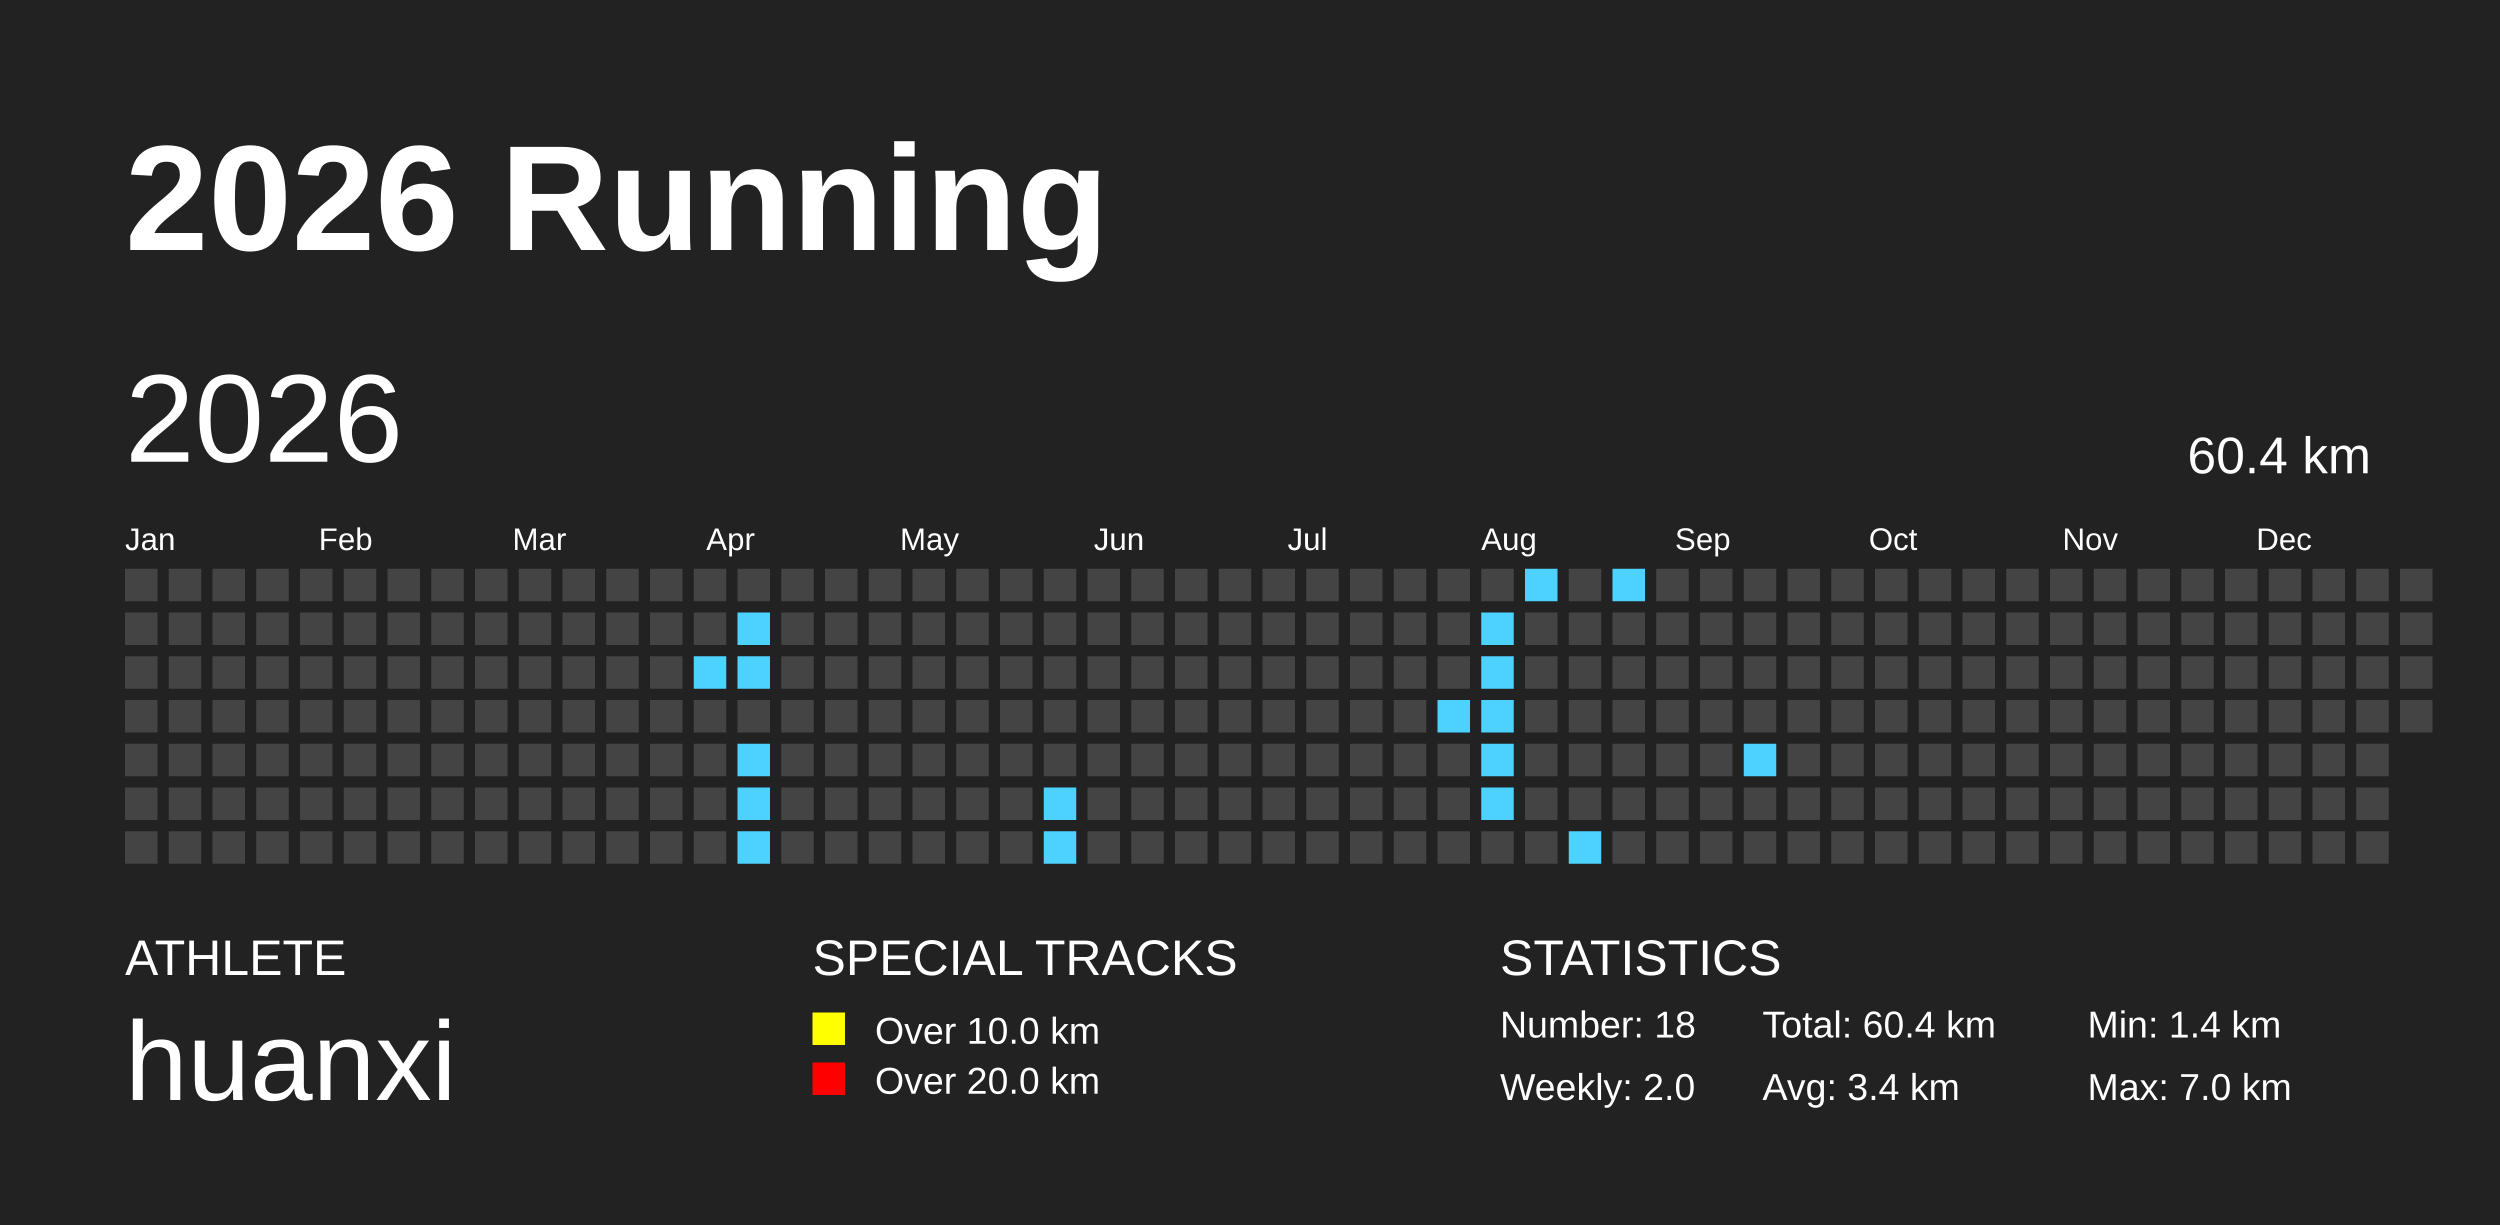
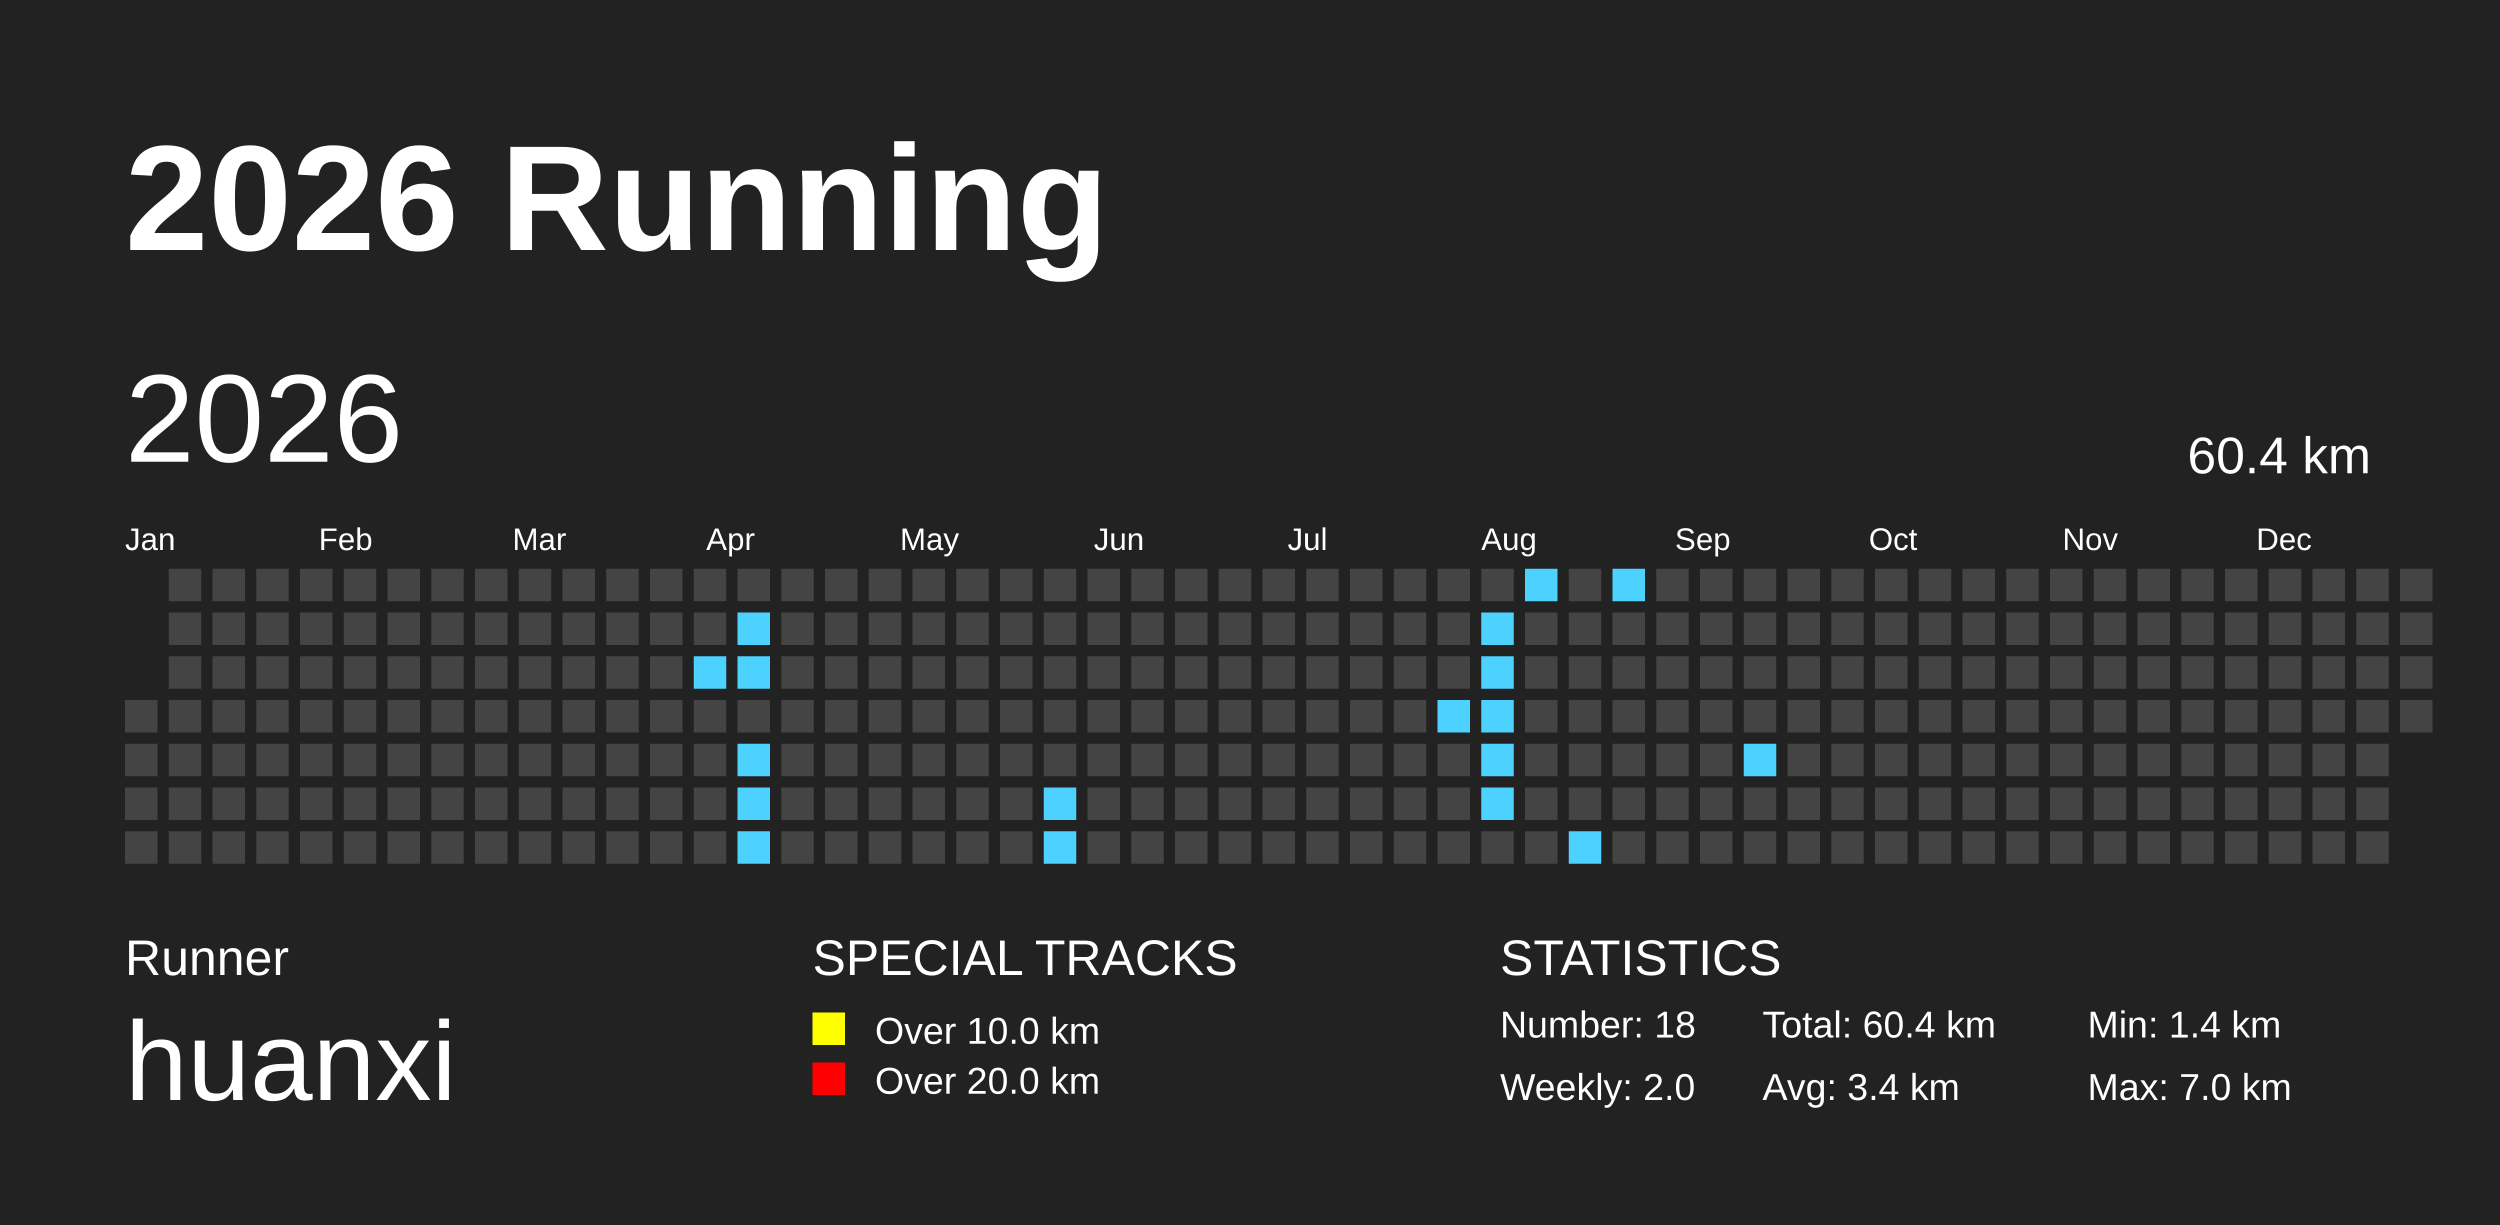
<svg xmlns="http://www.w3.org/2000/svg" baseProfile="full" height="98mm" version="1.1" viewBox="0,0,200,98" width="200mm">
-   <defs />
+   <defs>
+     <pattern height="2" id="indoor-stripe" patternUnits="userSpaceOnUse" width="2">
+       <line stroke="white" stroke-opacity="0.45" stroke-width="0.5" x1="0" x2="2" y1="2" y2="0" />
+     </pattern>
+   </defs>
  <rect fill="#222222" height="98" width="200" x="0" y="0" />
  <text fill="#FFFFFF" style="font-size:12px; font-family:Arial; font-weight:bold;" x="10" y="20">2026 Running</text>
-   <text fill="#FFFFFF" style="font-size:4px; font-family:Arial" x="10" y="78">ATHLETE</text>
+   <text fill="#FFFFFF" style="font-size:4px; font-family:Arial" x="10" y="78">Runner</text>
  <text fill="#FFFFFF" style="font-size:9px; font-family:Arial" x="10" y="88">huanxi</text>
  <text fill="#FFFFFF" style="font-size:4px; font-family:Arial" x="65" y="78">SPECIAL TRACKS</text>
  <rect fill="yellow" height="2.6" width="2.6" x="65" y="81" />
  <text fill="#FFFFFF" style="font-size:3px; font-family:Arial" x="70" y="83.5">Over 10.0 km</text>
  <rect fill="red" height="2.6" width="2.6" x="65" y="85" />
  <text fill="#FFFFFF" style="font-size:3px; font-family:Arial" x="70" y="87.5">Over 20.0 km</text>
  <text fill="#FFFFFF" style="font-size:4px; font-family:Arial" x="120" y="78">STATISTICS</text>
  <text fill="#FFFFFF" style="font-size:3px; font-family:Arial" x="120" y="83">Number: 18</text>
  <text fill="#FFFFFF" style="font-size:3px; font-family:Arial" x="120" y="88">Weekly: 2.0</text>
  <text fill="#FFFFFF" style="font-size:3px; font-family:Arial" x="141" y="83">Total: 60.4 km</text>
  <text fill="#FFFFFF" style="font-size:3px; font-family:Arial" x="141" y="88">Avg: 3.4 km</text>
  <text fill="#FFFFFF" style="font-size:3px; font-family:Arial" x="167" y="83">Min: 1.4 km</text>
  <text fill="#FFFFFF" style="font-size:3px; font-family:Arial" x="167" y="88">Max: 7.0 km</text>
  <text dominant-baseline="hanging" fill="#FFFFFF" style="font-size:10.0px; font-family:Arial;" x="10" y="30">2026</text>
  <text dominant-baseline="hanging" fill="#FFFFFF" style="font-size:4.125px; font-family:Arial;" x="175" y="35">60.4 km</text>
  <text fill="#FFFFFF" style="font-size:2.5px; font-family:Arial" x="10.0" y="44">Jan</text>
  <text fill="#FFFFFF" style="font-size:2.5px; font-family:Arial" x="25.5" y="44">Feb</text>
  <text fill="#FFFFFF" style="font-size:2.5px; font-family:Arial" x="41.0" y="44">Mar</text>
  <text fill="#FFFFFF" style="font-size:2.5px; font-family:Arial" x="56.5" y="44">Apr</text>
  <text fill="#FFFFFF" style="font-size:2.5px; font-family:Arial" x="72.0" y="44">May</text>
  <text fill="#FFFFFF" style="font-size:2.5px; font-family:Arial" x="87.5" y="44">Jun</text>
  <text fill="#FFFFFF" style="font-size:2.5px; font-family:Arial" x="103.0" y="44">Jul</text>
  <text fill="#FFFFFF" style="font-size:2.5px; font-family:Arial" x="118.5" y="44">Aug</text>
  <text fill="#FFFFFF" style="font-size:2.5px; font-family:Arial" x="134.0" y="44">Sep</text>
  <text fill="#FFFFFF" style="font-size:2.5px; font-family:Arial" x="149.5" y="44">Oct</text>
  <text fill="#FFFFFF" style="font-size:2.5px; font-family:Arial" x="165.0" y="44">Nov</text>
  <text fill="#FFFFFF" style="font-size:2.5px; font-family:Arial" x="180.5" y="44">Dec</text>
-   <rect fill="#444444" height="2.6" width="2.6" x="10.0" y="45.5" />
-   <rect fill="#444444" height="2.6" width="2.6" x="10.0" y="49.0" />
-   <rect fill="#444444" height="2.6" width="2.6" x="10.0" y="52.5" />
  <rect fill="#444444" height="2.6" width="2.6" x="10.0" y="56.0" />
  <rect fill="#444444" height="2.6" width="2.6" x="10.0" y="59.5" />
  <rect fill="#444444" height="2.6" width="2.6" x="10.0" y="63.0" />
  <rect fill="#444444" height="2.6" width="2.6" x="10.0" y="66.5" />
  <rect fill="#444444" height="2.6" width="2.6" x="13.5" y="45.5" />
  <rect fill="#444444" height="2.6" width="2.6" x="13.5" y="49.0" />
  <rect fill="#444444" height="2.6" width="2.6" x="13.5" y="52.5" />
  <rect fill="#444444" height="2.6" width="2.6" x="13.5" y="56.0" />
  <rect fill="#444444" height="2.6" width="2.6" x="13.5" y="59.5" />
  <rect fill="#444444" height="2.6" width="2.6" x="13.5" y="63.0" />
  <rect fill="#444444" height="2.6" width="2.6" x="13.5" y="66.5" />
  <rect fill="#444444" height="2.6" width="2.6" x="17.0" y="45.5" />
  <rect fill="#444444" height="2.6" width="2.6" x="17.0" y="49.0" />
  <rect fill="#444444" height="2.6" width="2.6" x="17.0" y="52.5" />
  <rect fill="#444444" height="2.6" width="2.6" x="17.0" y="56.0" />
  <rect fill="#444444" height="2.6" width="2.6" x="17.0" y="59.5" />
  <rect fill="#444444" height="2.6" width="2.6" x="17.0" y="63.0" />
  <rect fill="#444444" height="2.6" width="2.6" x="17.0" y="66.5" />
  <rect fill="#444444" height="2.6" width="2.6" x="20.5" y="45.5" />
  <rect fill="#444444" height="2.6" width="2.6" x="20.5" y="49.0" />
  <rect fill="#444444" height="2.6" width="2.6" x="20.5" y="52.5" />
  <rect fill="#444444" height="2.6" width="2.6" x="20.5" y="56.0" />
  <rect fill="#444444" height="2.6" width="2.6" x="20.5" y="59.5" />
  <rect fill="#444444" height="2.6" width="2.6" x="20.5" y="63.0" />
  <rect fill="#444444" height="2.6" width="2.6" x="20.5" y="66.5" />
  <rect fill="#444444" height="2.6" width="2.6" x="24.0" y="45.5" />
  <rect fill="#444444" height="2.6" width="2.6" x="24.0" y="49.0" />
  <rect fill="#444444" height="2.6" width="2.6" x="24.0" y="52.5" />
  <rect fill="#444444" height="2.6" width="2.6" x="24.0" y="56.0" />
  <rect fill="#444444" height="2.6" width="2.6" x="24.0" y="59.5" />
  <rect fill="#444444" height="2.6" width="2.6" x="24.0" y="63.0" />
  <rect fill="#444444" height="2.6" width="2.6" x="24.0" y="66.5" />
  <rect fill="#444444" height="2.6" width="2.6" x="27.5" y="45.5" />
  <rect fill="#444444" height="2.6" width="2.6" x="27.5" y="49.0" />
  <rect fill="#444444" height="2.6" width="2.6" x="27.5" y="52.5" />
  <rect fill="#444444" height="2.6" width="2.6" x="27.5" y="56.0" />
  <rect fill="#444444" height="2.6" width="2.6" x="27.5" y="59.5" />
  <rect fill="#444444" height="2.6" width="2.6" x="27.5" y="63.0" />
  <rect fill="#444444" height="2.6" width="2.6" x="27.5" y="66.5" />
  <rect fill="#444444" height="2.6" width="2.6" x="31.0" y="45.5" />
  <rect fill="#444444" height="2.6" width="2.6" x="31.0" y="49.0" />
  <rect fill="#444444" height="2.6" width="2.6" x="31.0" y="52.5" />
  <rect fill="#444444" height="2.6" width="2.6" x="31.0" y="56.0" />
  <rect fill="#444444" height="2.6" width="2.6" x="31.0" y="59.5" />
  <rect fill="#444444" height="2.6" width="2.6" x="31.0" y="63.0" />
  <rect fill="#444444" height="2.6" width="2.6" x="31.0" y="66.5" />
  <rect fill="#444444" height="2.6" width="2.6" x="34.5" y="45.5" />
  <rect fill="#444444" height="2.6" width="2.6" x="34.5" y="49.0" />
  <rect fill="#444444" height="2.6" width="2.6" x="34.5" y="52.5" />
  <rect fill="#444444" height="2.6" width="2.6" x="34.5" y="56.0" />
  <rect fill="#444444" height="2.6" width="2.6" x="34.5" y="59.5" />
  <rect fill="#444444" height="2.6" width="2.6" x="34.5" y="63.0" />
  <rect fill="#444444" height="2.6" width="2.6" x="34.5" y="66.5" />
  <rect fill="#444444" height="2.6" width="2.6" x="38.0" y="45.5" />
  <rect fill="#444444" height="2.6" width="2.6" x="38.0" y="49.0" />
  <rect fill="#444444" height="2.6" width="2.6" x="38.0" y="52.5" />
  <rect fill="#444444" height="2.6" width="2.6" x="38.0" y="56.0" />
  <rect fill="#444444" height="2.6" width="2.6" x="38.0" y="59.5" />
  <rect fill="#444444" height="2.6" width="2.6" x="38.0" y="63.0" />
  <rect fill="#444444" height="2.6" width="2.6" x="38.0" y="66.5" />
  <rect fill="#444444" height="2.6" width="2.6" x="41.5" y="45.5" />
  <rect fill="#444444" height="2.6" width="2.6" x="41.5" y="49.0" />
  <rect fill="#444444" height="2.6" width="2.6" x="41.5" y="52.5" />
  <rect fill="#444444" height="2.6" width="2.6" x="41.5" y="56.0" />
  <rect fill="#444444" height="2.6" width="2.6" x="41.5" y="59.5" />
  <rect fill="#444444" height="2.6" width="2.6" x="41.5" y="63.0" />
  <rect fill="#444444" height="2.6" width="2.6" x="41.5" y="66.5" />
  <rect fill="#444444" height="2.6" width="2.6" x="45.0" y="45.5" />
  <rect fill="#444444" height="2.6" width="2.6" x="45.0" y="49.0" />
  <rect fill="#444444" height="2.6" width="2.6" x="45.0" y="52.5" />
  <rect fill="#444444" height="2.6" width="2.6" x="45.0" y="56.0" />
  <rect fill="#444444" height="2.6" width="2.6" x="45.0" y="59.5" />
  <rect fill="#444444" height="2.6" width="2.6" x="45.0" y="63.0" />
  <rect fill="#444444" height="2.6" width="2.6" x="45.0" y="66.5" />
  <rect fill="#444444" height="2.6" width="2.6" x="48.5" y="45.5" />
  <rect fill="#444444" height="2.6" width="2.6" x="48.5" y="49.0" />
  <rect fill="#444444" height="2.6" width="2.6" x="48.5" y="52.5" />
  <rect fill="#444444" height="2.6" width="2.6" x="48.5" y="56.0" />
  <rect fill="#444444" height="2.6" width="2.6" x="48.5" y="59.5" />
  <rect fill="#444444" height="2.6" width="2.6" x="48.5" y="63.0" />
  <rect fill="#444444" height="2.6" width="2.6" x="48.5" y="66.5" />
  <rect fill="#444444" height="2.6" width="2.6" x="52.0" y="45.5" />
  <rect fill="#444444" height="2.6" width="2.6" x="52.0" y="49.0" />
  <rect fill="#444444" height="2.6" width="2.6" x="52.0" y="52.5" />
  <rect fill="#444444" height="2.6" width="2.6" x="52.0" y="56.0" />
  <rect fill="#444444" height="2.6" width="2.6" x="52.0" y="59.5" />
  <rect fill="#444444" height="2.6" width="2.6" x="52.0" y="63.0" />
  <rect fill="#444444" height="2.6" width="2.6" x="52.0" y="66.5" />
  <rect fill="#444444" height="2.6" width="2.6" x="55.5" y="45.5" />
  <rect fill="#444444" height="2.6" width="2.6" x="55.5" y="49.0" />
-   <rect fill="#4dd2ff" height="2.6" width="2.6" x="55.5" y="52.5" />
+   <rect fill="#4DD2FF" height="2.6" width="2.6" x="55.5" y="52.5" />
  <rect fill="#444444" height="2.6" width="2.6" x="55.5" y="56.0" />
  <rect fill="#444444" height="2.6" width="2.6" x="55.5" y="59.5" />
  <rect fill="#444444" height="2.6" width="2.6" x="55.5" y="63.0" />
  <rect fill="#444444" height="2.6" width="2.6" x="55.5" y="66.5" />
  <rect fill="#444444" height="2.6" width="2.6" x="59.0" y="45.5" />
-   <rect fill="#4dd2ff" height="2.6" width="2.6" x="59.0" y="49.0" />
-   <rect fill="#4dd2ff" height="2.6" width="2.6" x="59.0" y="52.5" />
+   <rect fill="#4DD2FF" height="2.6" width="2.6" x="59.0" y="49.0" />
+   <rect fill="#4DD2FF" height="2.6" width="2.6" x="59.0" y="52.5" />
  <rect fill="#444444" height="2.6" width="2.6" x="59.0" y="56.0" />
-   <rect fill="#4dd2ff" height="2.6" width="2.6" x="59.0" y="59.5" />
-   <rect fill="#4dd2ff" height="2.6" width="2.6" x="59.0" y="63.0" />
-   <rect fill="#4dd2ff" height="2.6" width="2.6" x="59.0" y="66.5" />
+   <rect fill="#4DD2FF" height="2.6" width="2.6" x="59.0" y="59.5" />
+   <rect fill="#4DD2FF" height="2.6" width="2.6" x="59.0" y="63.0" />
+   <rect fill="#4DD2FF" height="2.6" width="2.6" x="59.0" y="66.5" />
  <rect fill="#444444" height="2.6" width="2.6" x="62.5" y="45.5" />
  <rect fill="#444444" height="2.6" width="2.6" x="62.5" y="49.0" />
  <rect fill="#444444" height="2.6" width="2.6" x="62.5" y="52.5" />
  <rect fill="#444444" height="2.6" width="2.6" x="62.5" y="56.0" />
  <rect fill="#444444" height="2.6" width="2.6" x="62.5" y="59.5" />
  <rect fill="#444444" height="2.6" width="2.6" x="62.5" y="63.0" />
  <rect fill="#444444" height="2.6" width="2.6" x="62.5" y="66.5" />
  <rect fill="#444444" height="2.6" width="2.6" x="66.0" y="45.5" />
  <rect fill="#444444" height="2.6" width="2.6" x="66.0" y="49.0" />
  <rect fill="#444444" height="2.6" width="2.6" x="66.0" y="52.5" />
  <rect fill="#444444" height="2.6" width="2.6" x="66.0" y="56.0" />
  <rect fill="#444444" height="2.6" width="2.6" x="66.0" y="59.5" />
  <rect fill="#444444" height="2.6" width="2.6" x="66.0" y="63.0" />
  <rect fill="#444444" height="2.6" width="2.6" x="66.0" y="66.5" />
  <rect fill="#444444" height="2.6" width="2.6" x="69.5" y="45.5" />
  <rect fill="#444444" height="2.6" width="2.6" x="69.5" y="49.0" />
  <rect fill="#444444" height="2.6" width="2.6" x="69.5" y="52.5" />
  <rect fill="#444444" height="2.6" width="2.6" x="69.5" y="56.0" />
  <rect fill="#444444" height="2.6" width="2.6" x="69.5" y="59.5" />
  <rect fill="#444444" height="2.6" width="2.6" x="69.5" y="63.0" />
  <rect fill="#444444" height="2.6" width="2.6" x="69.5" y="66.5" />
  <rect fill="#444444" height="2.6" width="2.6" x="73.0" y="45.5" />
  <rect fill="#444444" height="2.6" width="2.6" x="73.0" y="49.0" />
  <rect fill="#444444" height="2.6" width="2.6" x="73.0" y="52.5" />
  <rect fill="#444444" height="2.6" width="2.6" x="73.0" y="56.0" />
  <rect fill="#444444" height="2.6" width="2.6" x="73.0" y="59.5" />
  <rect fill="#444444" height="2.6" width="2.6" x="73.0" y="63.0" />
  <rect fill="#444444" height="2.6" width="2.6" x="73.0" y="66.5" />
  <rect fill="#444444" height="2.6" width="2.6" x="76.5" y="45.5" />
  <rect fill="#444444" height="2.6" width="2.6" x="76.5" y="49.0" />
  <rect fill="#444444" height="2.6" width="2.6" x="76.5" y="52.5" />
  <rect fill="#444444" height="2.6" width="2.6" x="76.5" y="56.0" />
  <rect fill="#444444" height="2.6" width="2.6" x="76.5" y="59.5" />
  <rect fill="#444444" height="2.6" width="2.6" x="76.5" y="63.0" />
  <rect fill="#444444" height="2.6" width="2.6" x="76.5" y="66.5" />
  <rect fill="#444444" height="2.6" width="2.6" x="80.0" y="45.5" />
  <rect fill="#444444" height="2.6" width="2.6" x="80.0" y="49.0" />
  <rect fill="#444444" height="2.6" width="2.6" x="80.0" y="52.5" />
  <rect fill="#444444" height="2.6" width="2.6" x="80.0" y="56.0" />
  <rect fill="#444444" height="2.6" width="2.6" x="80.0" y="59.5" />
  <rect fill="#444444" height="2.6" width="2.6" x="80.0" y="63.0" />
  <rect fill="#444444" height="2.6" width="2.6" x="80.0" y="66.5" />
  <rect fill="#444444" height="2.6" width="2.6" x="83.5" y="45.5" />
  <rect fill="#444444" height="2.6" width="2.6" x="83.5" y="49.0" />
  <rect fill="#444444" height="2.6" width="2.6" x="83.5" y="52.5" />
  <rect fill="#444444" height="2.6" width="2.6" x="83.5" y="56.0" />
  <rect fill="#444444" height="2.6" width="2.6" x="83.5" y="59.5" />
-   <rect fill="#4dd2ff" height="2.6" width="2.6" x="83.5" y="63.0" />
-   <rect fill="#4dd2ff" height="2.6" width="2.6" x="83.5" y="66.5" />
+   <rect fill="#4DD2FF" height="2.6" width="2.6" x="83.5" y="63.0" />
+   <rect fill="#4DD2FF" height="2.6" width="2.6" x="83.5" y="66.5" />
  <rect fill="#444444" height="2.6" width="2.6" x="87.0" y="45.5" />
  <rect fill="#444444" height="2.6" width="2.6" x="87.0" y="49.0" />
  <rect fill="#444444" height="2.6" width="2.6" x="87.0" y="52.5" />
  <rect fill="#444444" height="2.6" width="2.6" x="87.0" y="56.0" />
  <rect fill="#444444" height="2.6" width="2.6" x="87.0" y="59.5" />
  <rect fill="#444444" height="2.6" width="2.6" x="87.0" y="63.0" />
  <rect fill="#444444" height="2.6" width="2.6" x="87.0" y="66.5" />
  <rect fill="#444444" height="2.6" width="2.6" x="90.5" y="45.5" />
  <rect fill="#444444" height="2.6" width="2.6" x="90.5" y="49.0" />
  <rect fill="#444444" height="2.6" width="2.6" x="90.5" y="52.5" />
  <rect fill="#444444" height="2.6" width="2.6" x="90.5" y="56.0" />
  <rect fill="#444444" height="2.6" width="2.6" x="90.5" y="59.5" />
  <rect fill="#444444" height="2.6" width="2.6" x="90.5" y="63.0" />
  <rect fill="#444444" height="2.6" width="2.6" x="90.5" y="66.5" />
  <rect fill="#444444" height="2.6" width="2.6" x="94.0" y="45.5" />
  <rect fill="#444444" height="2.6" width="2.6" x="94.0" y="49.0" />
  <rect fill="#444444" height="2.6" width="2.6" x="94.0" y="52.5" />
  <rect fill="#444444" height="2.6" width="2.6" x="94.0" y="56.0" />
  <rect fill="#444444" height="2.6" width="2.6" x="94.0" y="59.5" />
  <rect fill="#444444" height="2.6" width="2.6" x="94.0" y="63.0" />
  <rect fill="#444444" height="2.6" width="2.6" x="94.0" y="66.5" />
  <rect fill="#444444" height="2.6" width="2.6" x="97.5" y="45.5" />
  <rect fill="#444444" height="2.6" width="2.6" x="97.5" y="49.0" />
  <rect fill="#444444" height="2.6" width="2.6" x="97.5" y="52.5" />
  <rect fill="#444444" height="2.6" width="2.6" x="97.5" y="56.0" />
  <rect fill="#444444" height="2.6" width="2.6" x="97.5" y="59.5" />
  <rect fill="#444444" height="2.6" width="2.6" x="97.5" y="63.0" />
  <rect fill="#444444" height="2.6" width="2.6" x="97.5" y="66.5" />
  <rect fill="#444444" height="2.6" width="2.6" x="101.0" y="45.5" />
  <rect fill="#444444" height="2.6" width="2.6" x="101.0" y="49.0" />
  <rect fill="#444444" height="2.6" width="2.6" x="101.0" y="52.5" />
  <rect fill="#444444" height="2.6" width="2.6" x="101.0" y="56.0" />
  <rect fill="#444444" height="2.6" width="2.6" x="101.0" y="59.5" />
  <rect fill="#444444" height="2.6" width="2.6" x="101.0" y="63.0" />
  <rect fill="#444444" height="2.6" width="2.6" x="101.0" y="66.5" />
  <rect fill="#444444" height="2.6" width="2.6" x="104.5" y="45.5" />
  <rect fill="#444444" height="2.6" width="2.6" x="104.5" y="49.0" />
  <rect fill="#444444" height="2.6" width="2.6" x="104.5" y="52.5" />
  <rect fill="#444444" height="2.6" width="2.6" x="104.5" y="56.0" />
  <rect fill="#444444" height="2.6" width="2.6" x="104.5" y="59.5" />
  <rect fill="#444444" height="2.6" width="2.6" x="104.5" y="63.0" />
  <rect fill="#444444" height="2.6" width="2.6" x="104.5" y="66.5" />
  <rect fill="#444444" height="2.6" width="2.6" x="108.0" y="45.5" />
  <rect fill="#444444" height="2.6" width="2.6" x="108.0" y="49.0" />
  <rect fill="#444444" height="2.6" width="2.6" x="108.0" y="52.5" />
  <rect fill="#444444" height="2.6" width="2.6" x="108.0" y="56.0" />
  <rect fill="#444444" height="2.6" width="2.6" x="108.0" y="59.5" />
  <rect fill="#444444" height="2.6" width="2.6" x="108.0" y="63.0" />
  <rect fill="#444444" height="2.6" width="2.6" x="108.0" y="66.5" />
  <rect fill="#444444" height="2.6" width="2.6" x="111.5" y="45.5" />
  <rect fill="#444444" height="2.6" width="2.6" x="111.5" y="49.0" />
  <rect fill="#444444" height="2.6" width="2.6" x="111.5" y="52.5" />
  <rect fill="#444444" height="2.6" width="2.6" x="111.5" y="56.0" />
  <rect fill="#444444" height="2.6" width="2.6" x="111.5" y="59.5" />
  <rect fill="#444444" height="2.6" width="2.6" x="111.5" y="63.0" />
  <rect fill="#444444" height="2.6" width="2.6" x="111.5" y="66.5" />
  <rect fill="#444444" height="2.6" width="2.6" x="115.0" y="45.5" />
  <rect fill="#444444" height="2.6" width="2.6" x="115.0" y="49.0" />
  <rect fill="#444444" height="2.6" width="2.6" x="115.0" y="52.5" />
-   <rect fill="#4dd2ff" height="2.6" width="2.6" x="115.0" y="56.0" />
+   <rect fill="#4DD2FF" height="2.6" width="2.6" x="115.0" y="56.0" />
  <rect fill="#444444" height="2.6" width="2.6" x="115.0" y="59.5" />
  <rect fill="#444444" height="2.6" width="2.6" x="115.0" y="63.0" />
  <rect fill="#444444" height="2.6" width="2.6" x="115.0" y="66.5" />
  <rect fill="#444444" height="2.6" width="2.6" x="118.5" y="45.5" />
-   <rect fill="#4dd2ff" height="2.6" width="2.6" x="118.5" y="49.0" />
-   <rect fill="#4dd2ff" height="2.6" width="2.6" x="118.5" y="52.5" />
-   <rect fill="#4dd2ff" height="2.6" width="2.6" x="118.5" y="56.0" />
-   <rect fill="#4dd2ff" height="2.6" width="2.6" x="118.5" y="59.5" />
-   <rect fill="#4dd2ff" height="2.6" width="2.6" x="118.5" y="63.0" />
+   <rect fill="#4DD2FF" height="2.6" width="2.6" x="118.5" y="49.0" />
+   <rect fill="#4DD2FF" height="2.6" width="2.6" x="118.5" y="52.5" />
+   <rect fill="#4DD2FF" height="2.6" width="2.6" x="118.5" y="56.0" />
+   <rect fill="#4DD2FF" height="2.6" width="2.6" x="118.5" y="59.5" />
+   <rect fill="#4DD2FF" height="2.6" width="2.6" x="118.5" y="63.0" />
  <rect fill="#444444" height="2.6" width="2.6" x="118.5" y="66.5" />
-   <rect fill="#4dd2ff" height="2.6" width="2.6" x="122.0" y="45.5" />
+   <rect fill="#4DD2FF" height="2.6" width="2.6" x="122.0" y="45.5" />
  <rect fill="#444444" height="2.6" width="2.6" x="122.0" y="49.0" />
  <rect fill="#444444" height="2.6" width="2.6" x="122.0" y="52.5" />
  <rect fill="#444444" height="2.6" width="2.6" x="122.0" y="56.0" />
  <rect fill="#444444" height="2.6" width="2.6" x="122.0" y="59.5" />
  <rect fill="#444444" height="2.6" width="2.6" x="122.0" y="63.0" />
  <rect fill="#444444" height="2.6" width="2.6" x="122.0" y="66.5" />
  <rect fill="#444444" height="2.6" width="2.6" x="125.5" y="45.5" />
  <rect fill="#444444" height="2.6" width="2.6" x="125.5" y="49.0" />
  <rect fill="#444444" height="2.6" width="2.6" x="125.5" y="52.5" />
  <rect fill="#444444" height="2.6" width="2.6" x="125.5" y="56.0" />
  <rect fill="#444444" height="2.6" width="2.6" x="125.5" y="59.5" />
  <rect fill="#444444" height="2.6" width="2.6" x="125.5" y="63.0" />
-   <rect fill="#4dd2ff" height="2.6" width="2.6" x="125.5" y="66.5" />
-   <rect fill="#4dd2ff" height="2.6" width="2.6" x="129.0" y="45.5" />
+   <rect fill="#4DD2FF" height="2.6" width="2.6" x="125.5" y="66.5" />
+   <rect fill="#4DD2FF" height="2.6" width="2.6" x="129.0" y="45.5" />
  <rect fill="#444444" height="2.6" width="2.6" x="129.0" y="49.0" />
  <rect fill="#444444" height="2.6" width="2.6" x="129.0" y="52.5" />
  <rect fill="#444444" height="2.6" width="2.6" x="129.0" y="56.0" />
  <rect fill="#444444" height="2.6" width="2.6" x="129.0" y="59.5" />
  <rect fill="#444444" height="2.6" width="2.6" x="129.0" y="63.0" />
  <rect fill="#444444" height="2.6" width="2.6" x="129.0" y="66.5" />
  <rect fill="#444444" height="2.6" width="2.6" x="132.5" y="45.5" />
  <rect fill="#444444" height="2.6" width="2.6" x="132.5" y="49.0" />
  <rect fill="#444444" height="2.6" width="2.6" x="132.5" y="52.5" />
  <rect fill="#444444" height="2.6" width="2.6" x="132.5" y="56.0" />
  <rect fill="#444444" height="2.6" width="2.6" x="132.5" y="59.5" />
  <rect fill="#444444" height="2.6" width="2.6" x="132.5" y="63.0" />
  <rect fill="#444444" height="2.6" width="2.6" x="132.5" y="66.5" />
  <rect fill="#444444" height="2.6" width="2.6" x="136.0" y="45.5" />
  <rect fill="#444444" height="2.6" width="2.6" x="136.0" y="49.0" />
  <rect fill="#444444" height="2.6" width="2.6" x="136.0" y="52.5" />
  <rect fill="#444444" height="2.6" width="2.6" x="136.0" y="56.0" />
  <rect fill="#444444" height="2.6" width="2.6" x="136.0" y="59.5" />
  <rect fill="#444444" height="2.6" width="2.6" x="136.0" y="63.0" />
  <rect fill="#444444" height="2.6" width="2.6" x="136.0" y="66.5" />
  <rect fill="#444444" height="2.6" width="2.6" x="139.5" y="45.5" />
  <rect fill="#444444" height="2.6" width="2.6" x="139.5" y="49.0" />
  <rect fill="#444444" height="2.6" width="2.6" x="139.5" y="52.5" />
  <rect fill="#444444" height="2.6" width="2.6" x="139.5" y="56.0" />
-   <rect fill="#4dd2ff" height="2.6" width="2.6" x="139.5" y="59.5" />
+   <rect fill="#4DD2FF" height="2.6" width="2.6" x="139.5" y="59.5" />
  <rect fill="#444444" height="2.6" width="2.6" x="139.5" y="63.0" />
  <rect fill="#444444" height="2.6" width="2.6" x="139.5" y="66.5" />
  <rect fill="#444444" height="2.6" width="2.6" x="143.0" y="45.5" />
  <rect fill="#444444" height="2.6" width="2.6" x="143.0" y="49.0" />
  <rect fill="#444444" height="2.6" width="2.6" x="143.0" y="52.5" />
  <rect fill="#444444" height="2.6" width="2.6" x="143.0" y="56.0" />
  <rect fill="#444444" height="2.6" width="2.6" x="143.0" y="59.5" />
  <rect fill="#444444" height="2.6" width="2.6" x="143.0" y="63.0" />
  <rect fill="#444444" height="2.6" width="2.6" x="143.0" y="66.5" />
  <rect fill="#444444" height="2.6" width="2.6" x="146.5" y="45.5" />
  <rect fill="#444444" height="2.6" width="2.6" x="146.5" y="49.0" />
  <rect fill="#444444" height="2.6" width="2.6" x="146.5" y="52.5" />
  <rect fill="#444444" height="2.6" width="2.6" x="146.5" y="56.0" />
  <rect fill="#444444" height="2.6" width="2.6" x="146.5" y="59.5" />
  <rect fill="#444444" height="2.6" width="2.6" x="146.5" y="63.0" />
  <rect fill="#444444" height="2.6" width="2.6" x="146.5" y="66.5" />
  <rect fill="#444444" height="2.6" width="2.6" x="150.0" y="45.5" />
  <rect fill="#444444" height="2.6" width="2.6" x="150.0" y="49.0" />
  <rect fill="#444444" height="2.6" width="2.6" x="150.0" y="52.5" />
  <rect fill="#444444" height="2.6" width="2.6" x="150.0" y="56.0" />
  <rect fill="#444444" height="2.6" width="2.6" x="150.0" y="59.5" />
  <rect fill="#444444" height="2.6" width="2.6" x="150.0" y="63.0" />
  <rect fill="#444444" height="2.6" width="2.6" x="150.0" y="66.5" />
  <rect fill="#444444" height="2.6" width="2.6" x="153.5" y="45.5" />
  <rect fill="#444444" height="2.6" width="2.6" x="153.5" y="49.0" />
  <rect fill="#444444" height="2.6" width="2.6" x="153.5" y="52.5" />
  <rect fill="#444444" height="2.6" width="2.6" x="153.5" y="56.0" />
  <rect fill="#444444" height="2.6" width="2.6" x="153.5" y="59.5" />
  <rect fill="#444444" height="2.6" width="2.6" x="153.5" y="63.0" />
  <rect fill="#444444" height="2.6" width="2.6" x="153.5" y="66.5" />
  <rect fill="#444444" height="2.6" width="2.6" x="157.0" y="45.5" />
  <rect fill="#444444" height="2.6" width="2.6" x="157.0" y="49.0" />
  <rect fill="#444444" height="2.6" width="2.6" x="157.0" y="52.5" />
  <rect fill="#444444" height="2.6" width="2.6" x="157.0" y="56.0" />
  <rect fill="#444444" height="2.6" width="2.6" x="157.0" y="59.5" />
  <rect fill="#444444" height="2.6" width="2.6" x="157.0" y="63.0" />
  <rect fill="#444444" height="2.6" width="2.6" x="157.0" y="66.5" />
  <rect fill="#444444" height="2.6" width="2.6" x="160.5" y="45.5" />
  <rect fill="#444444" height="2.6" width="2.6" x="160.5" y="49.0" />
  <rect fill="#444444" height="2.6" width="2.6" x="160.5" y="52.5" />
  <rect fill="#444444" height="2.6" width="2.6" x="160.5" y="56.0" />
  <rect fill="#444444" height="2.6" width="2.6" x="160.5" y="59.5" />
  <rect fill="#444444" height="2.6" width="2.6" x="160.5" y="63.0" />
  <rect fill="#444444" height="2.6" width="2.6" x="160.5" y="66.5" />
  <rect fill="#444444" height="2.6" width="2.6" x="164.0" y="45.5" />
  <rect fill="#444444" height="2.6" width="2.6" x="164.0" y="49.0" />
  <rect fill="#444444" height="2.6" width="2.6" x="164.0" y="52.5" />
  <rect fill="#444444" height="2.6" width="2.6" x="164.0" y="56.0" />
  <rect fill="#444444" height="2.6" width="2.6" x="164.0" y="59.5" />
  <rect fill="#444444" height="2.6" width="2.6" x="164.0" y="63.0" />
  <rect fill="#444444" height="2.6" width="2.6" x="164.0" y="66.5" />
  <rect fill="#444444" height="2.6" width="2.6" x="167.5" y="45.5" />
  <rect fill="#444444" height="2.6" width="2.6" x="167.5" y="49.0" />
  <rect fill="#444444" height="2.6" width="2.6" x="167.5" y="52.5" />
  <rect fill="#444444" height="2.6" width="2.6" x="167.5" y="56.0" />
  <rect fill="#444444" height="2.6" width="2.6" x="167.5" y="59.5" />
  <rect fill="#444444" height="2.6" width="2.6" x="167.5" y="63.0" />
  <rect fill="#444444" height="2.6" width="2.6" x="167.5" y="66.5" />
  <rect fill="#444444" height="2.6" width="2.6" x="171.0" y="45.5" />
  <rect fill="#444444" height="2.6" width="2.6" x="171.0" y="49.0" />
  <rect fill="#444444" height="2.6" width="2.6" x="171.0" y="52.5" />
  <rect fill="#444444" height="2.6" width="2.6" x="171.0" y="56.0" />
  <rect fill="#444444" height="2.6" width="2.6" x="171.0" y="59.5" />
  <rect fill="#444444" height="2.6" width="2.6" x="171.0" y="63.0" />
  <rect fill="#444444" height="2.6" width="2.6" x="171.0" y="66.5" />
  <rect fill="#444444" height="2.6" width="2.6" x="174.5" y="45.5" />
  <rect fill="#444444" height="2.6" width="2.6" x="174.5" y="49.0" />
  <rect fill="#444444" height="2.6" width="2.6" x="174.5" y="52.5" />
  <rect fill="#444444" height="2.6" width="2.6" x="174.5" y="56.0" />
  <rect fill="#444444" height="2.6" width="2.6" x="174.5" y="59.5" />
  <rect fill="#444444" height="2.6" width="2.6" x="174.5" y="63.0" />
  <rect fill="#444444" height="2.6" width="2.6" x="174.5" y="66.5" />
  <rect fill="#444444" height="2.6" width="2.6" x="178.0" y="45.5" />
  <rect fill="#444444" height="2.6" width="2.6" x="178.0" y="49.0" />
  <rect fill="#444444" height="2.6" width="2.6" x="178.0" y="52.5" />
  <rect fill="#444444" height="2.6" width="2.6" x="178.0" y="56.0" />
  <rect fill="#444444" height="2.6" width="2.6" x="178.0" y="59.5" />
  <rect fill="#444444" height="2.6" width="2.6" x="178.0" y="63.0" />
  <rect fill="#444444" height="2.6" width="2.6" x="178.0" y="66.5" />
  <rect fill="#444444" height="2.6" width="2.6" x="181.5" y="45.5" />
  <rect fill="#444444" height="2.6" width="2.6" x="181.5" y="49.0" />
  <rect fill="#444444" height="2.6" width="2.6" x="181.5" y="52.5" />
  <rect fill="#444444" height="2.6" width="2.6" x="181.5" y="56.0" />
  <rect fill="#444444" height="2.6" width="2.6" x="181.5" y="59.5" />
  <rect fill="#444444" height="2.6" width="2.6" x="181.5" y="63.0" />
  <rect fill="#444444" height="2.6" width="2.6" x="181.5" y="66.5" />
  <rect fill="#444444" height="2.6" width="2.6" x="185.0" y="45.5" />
  <rect fill="#444444" height="2.6" width="2.6" x="185.0" y="49.0" />
  <rect fill="#444444" height="2.6" width="2.6" x="185.0" y="52.5" />
  <rect fill="#444444" height="2.6" width="2.6" x="185.0" y="56.0" />
  <rect fill="#444444" height="2.6" width="2.6" x="185.0" y="59.5" />
  <rect fill="#444444" height="2.6" width="2.6" x="185.0" y="63.0" />
  <rect fill="#444444" height="2.6" width="2.6" x="185.0" y="66.5" />
  <rect fill="#444444" height="2.6" width="2.6" x="188.5" y="45.5" />
  <rect fill="#444444" height="2.6" width="2.6" x="188.5" y="49.0" />
  <rect fill="#444444" height="2.6" width="2.6" x="188.5" y="52.5" />
  <rect fill="#444444" height="2.6" width="2.6" x="188.5" y="56.0" />
  <rect fill="#444444" height="2.6" width="2.6" x="188.5" y="59.5" />
  <rect fill="#444444" height="2.6" width="2.6" x="188.5" y="63.0" />
  <rect fill="#444444" height="2.6" width="2.6" x="188.5" y="66.5" />
  <rect fill="#444444" height="2.6" width="2.6" x="192.0" y="45.5" />
  <rect fill="#444444" height="2.6" width="2.6" x="192.0" y="49.0" />
  <rect fill="#444444" height="2.6" width="2.6" x="192.0" y="52.5" />
  <rect fill="#444444" height="2.6" width="2.6" x="192.0" y="56.0" />
</svg>
